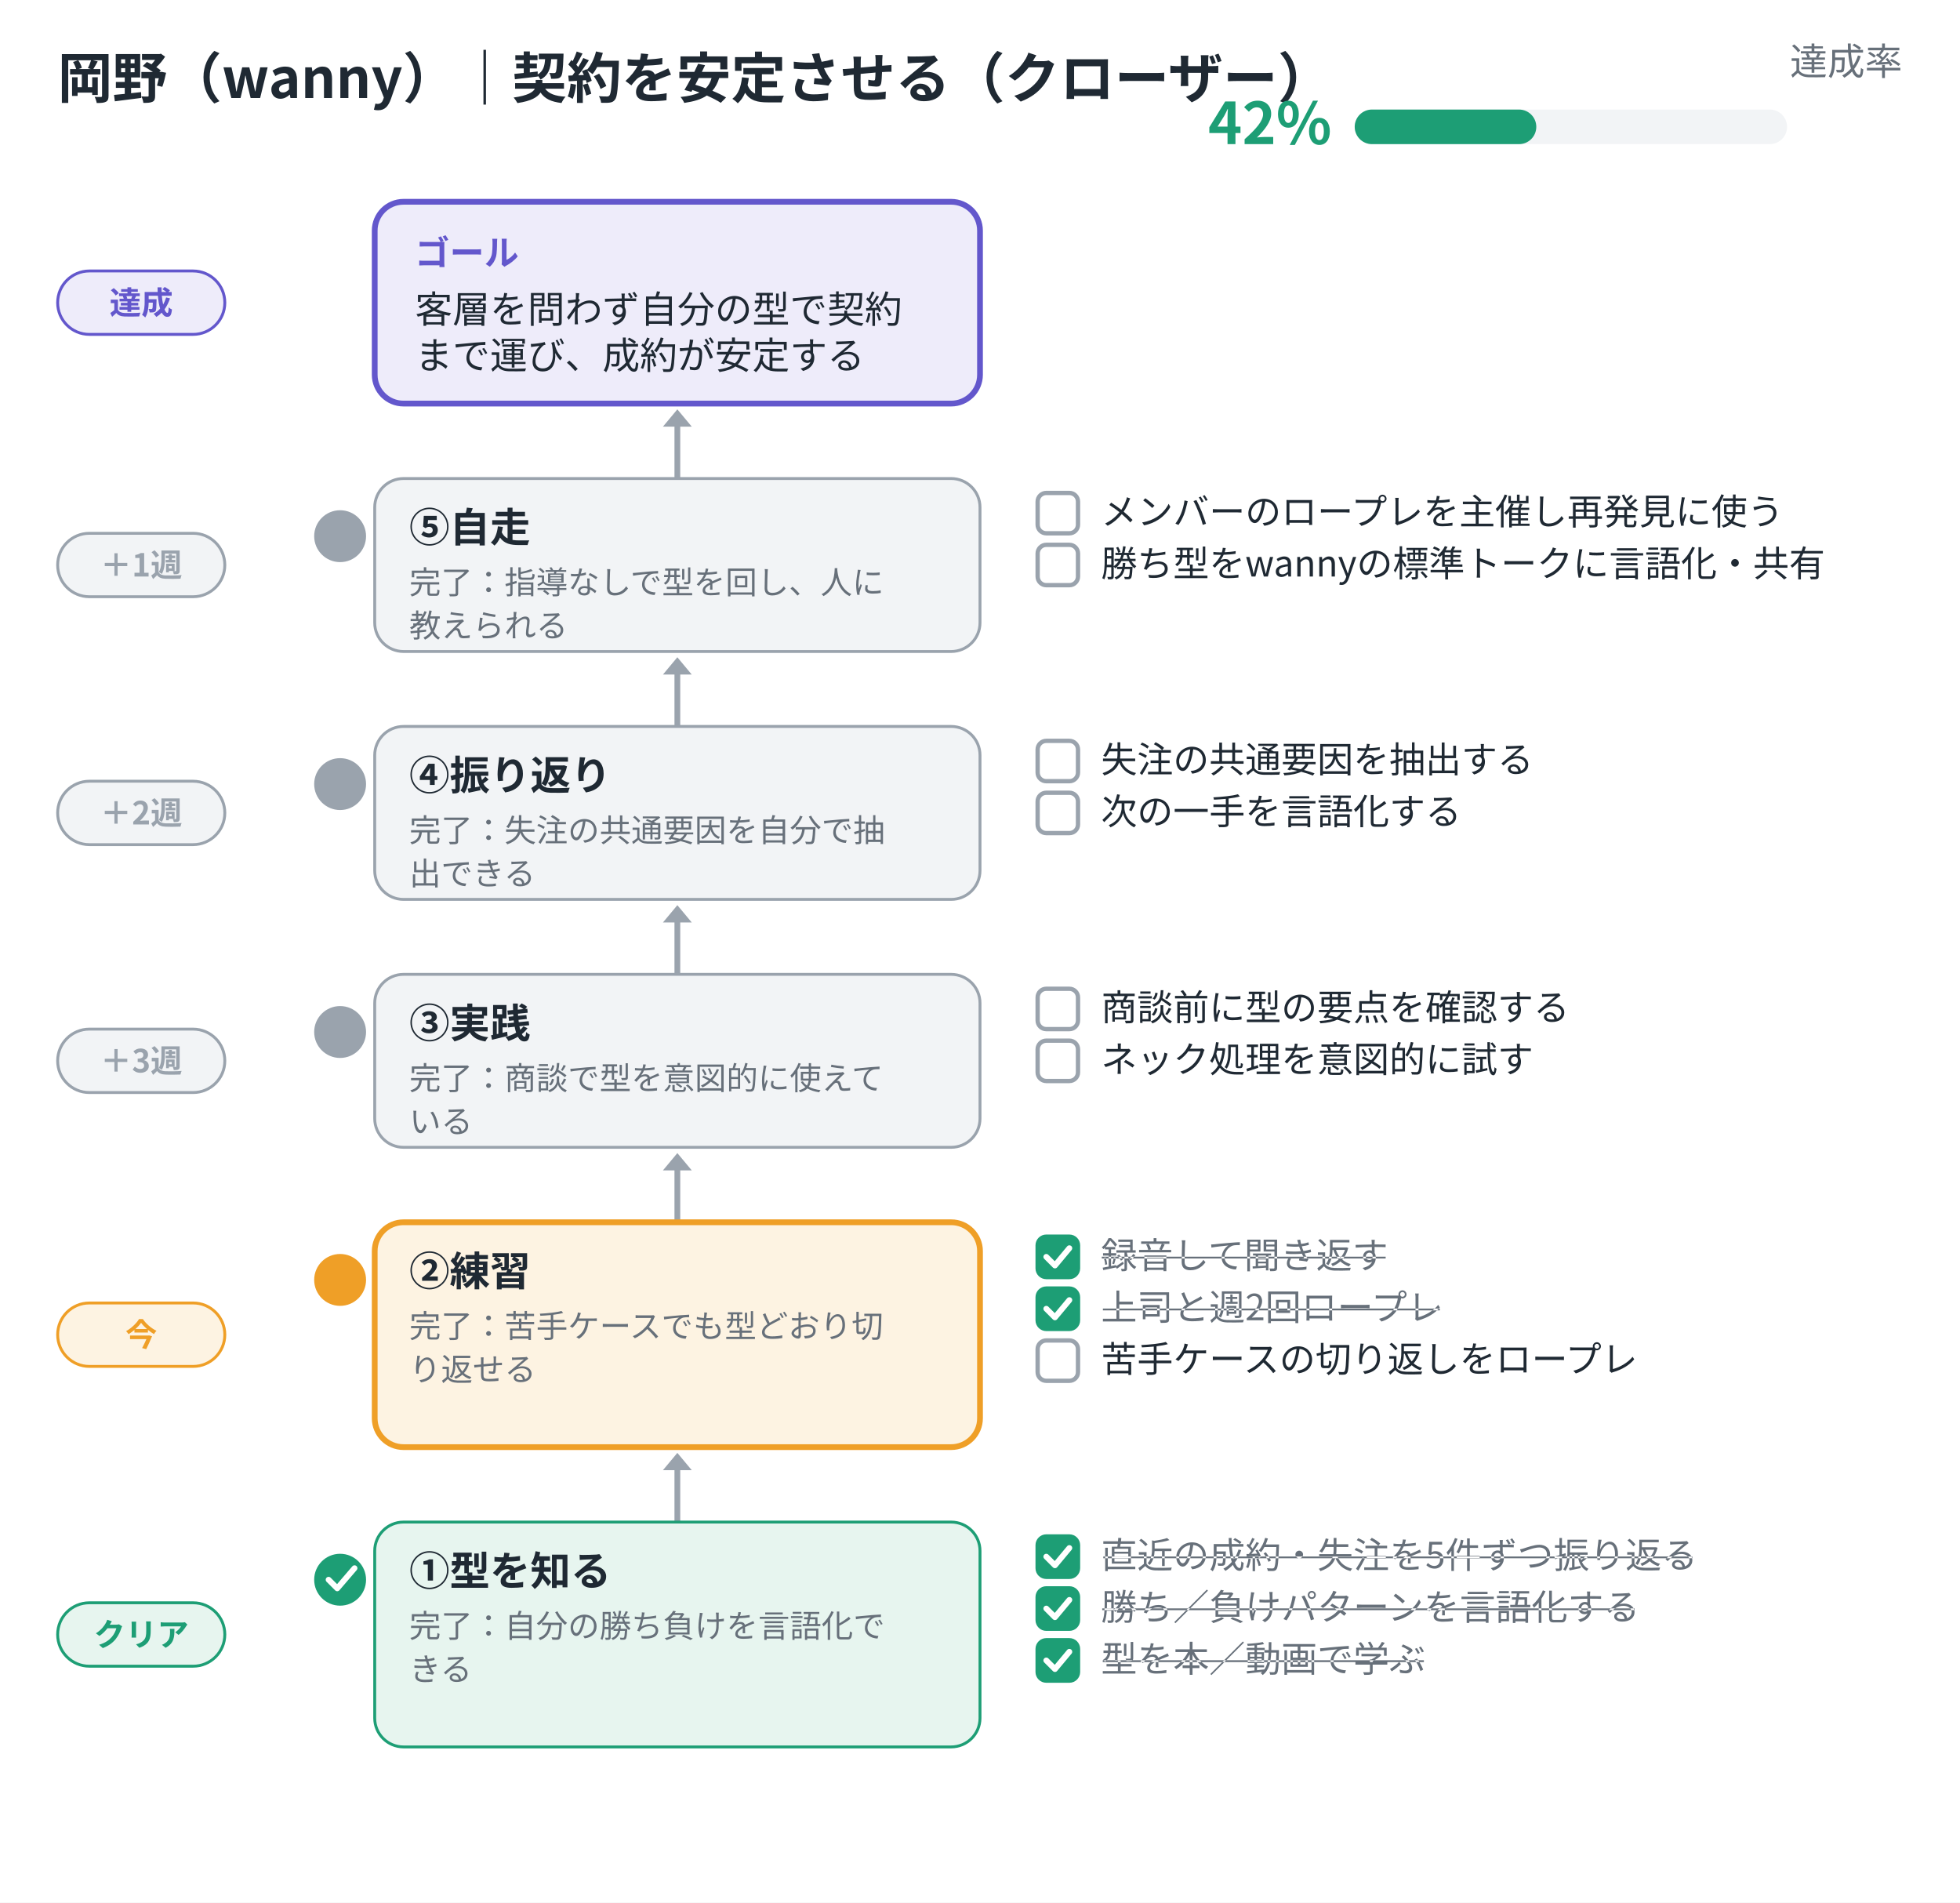
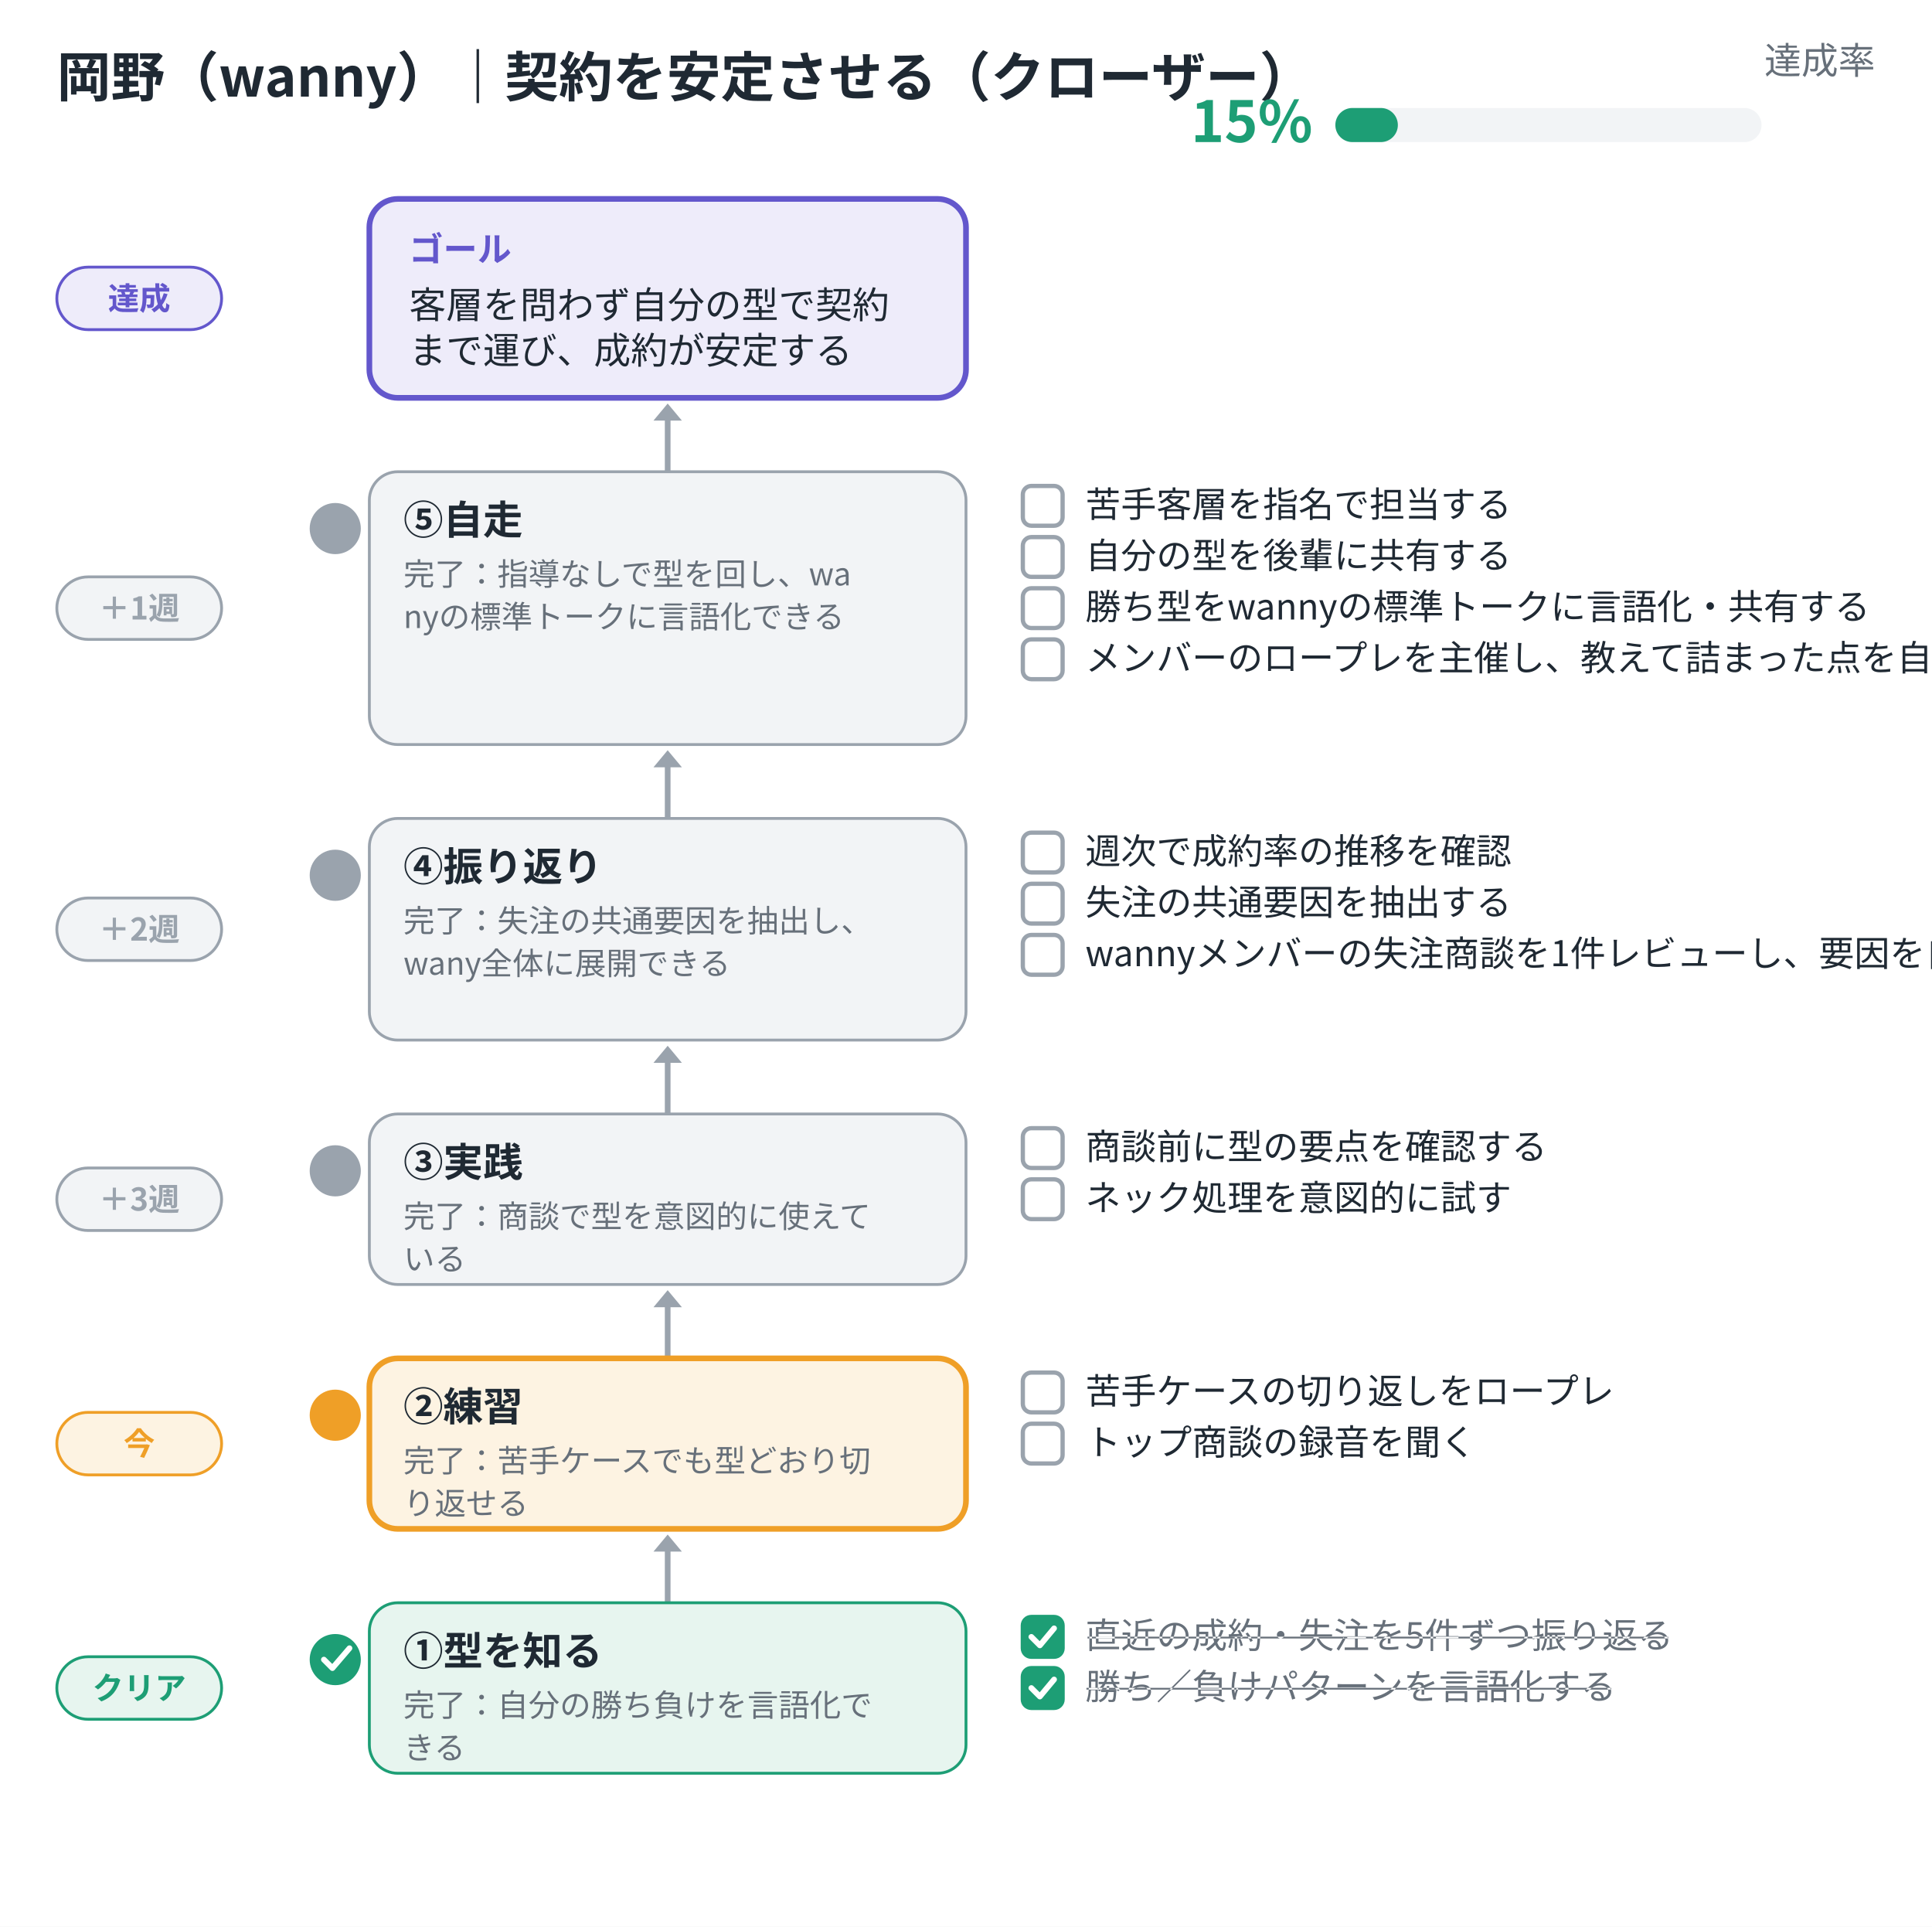
- <svg xmlns="http://www.w3.org/2000/svg" viewBox="0 0 680 660" font-family="Hiragino Sans, 'Noto Sans CJK JP', 'Yu Gothic', sans-serif" width="680" height="660">
-   <rect x="0" y="0" width="680" height="660" fill="#FFFFFF" />
+ <svg xmlns="http://www.w3.org/2000/svg" viewBox="0 0 680 678" font-family="Hiragino Sans, 'Noto Sans CJK JP', 'Yu Gothic', sans-serif" width="680" height="678">
+   <rect x="0" y="0" width="680" height="678" fill="#FFFFFF" />
  <text x="20" y="34" font-size="19" font-weight="700" fill="#1F2933">岡野（wanny）｜契約を安定させる（クローザー）</text>
  <text x="660" y="26" text-anchor="end" font-size="13" fill="#67707A">達成率</text>
-   <text x="462" y="50" text-anchor="end" font-size="20" font-weight="700" fill="#1D9E75">42%</text>
+   <text x="462" y="50" text-anchor="end" font-size="20" font-weight="700" fill="#1D9E75">15%</text>
  <rect x="470" y="38" width="150" height="12" rx="6" fill="#F2F4F6" />
-   <rect x="470" y="38" width="63" height="12" rx="6" fill="#1D9E75" />
+   <rect x="470" y="38" width="22" height="12" rx="6" fill="#1D9E75" />
  <rect x="130" y="70" width="210" height="70" rx="10" fill="#EEECFA" stroke="#6357CC" stroke-width="2" />
  <text x="144" y="92" font-size="12" font-weight="700" fill="#6357CC">ゴール</text>
  <text x="144" y="112" font-size="13" fill="#1F2933">客層を問わず自分の型で契約</text>
  <text x="144" y="128" font-size="13" fill="#1F2933">まで運び、成約が安定する</text>
  <rect x="20" y="94.0" width="58" height="22" rx="11" fill="#EEECFA" stroke="#6357CC" stroke-width="1" />
  <text x="49.0" y="109.0" text-anchor="middle" font-size="11" font-weight="700" fill="#6357CC">達成</text>
  <line x1="235.0" y1="166" x2="235.0" y2="146" stroke="#9AA3AD" stroke-width="2" />
  <path d="M230.0,148 L235.0,142 L240.0,148 Z" fill="#9AA3AD" />
-   <rect x="130" y="166" width="210" height="60" rx="10" fill="#F2F4F6" stroke="#9AA3AD" stroke-width="1" />
+   <rect x="130" y="166" width="210" height="96" rx="10" fill="#F2F4F6" stroke="#9AA3AD" stroke-width="1" />
  <circle cx="118" cy="186" r="9" fill="#9AA3AD" />
  <text x="142" y="188" font-size="14" font-weight="700" fill="#1F2933">⑤自走</text>
-   <text x="142" y="206" font-size="11" fill="#67707A">完了：指導なしで型を回し、人に</text>
-   <text x="142" y="221" font-size="11" fill="#67707A">教えられる</text>
-   <rect x="20" y="185.0" width="58" height="22" rx="11" fill="#F2F4F6" stroke="#9AA3AD" stroke-width="1" />
-   <text x="49.0" y="200.0" text-anchor="middle" font-size="11" font-weight="700" fill="#9AA3AD">＋1週</text>
+   <text x="142" y="206" font-size="11" fill="#67707A">完了：指導なしで型を回し、wa</text>
+   <text x="142" y="221" font-size="11" fill="#67707A">nyの標準トークに言語化できる</text>
+   <rect x="20" y="203.0" width="58" height="22" rx="11" fill="#F2F4F6" stroke="#9AA3AD" stroke-width="1" />
+   <text x="49.0" y="218.0" text-anchor="middle" font-size="11" font-weight="700" fill="#9AA3AD">＋1週</text>
  <rect x="360" y="171" width="14" height="14" rx="3" fill="#fff" stroke="#9AA3AD" stroke-width="1.5" />
-   <text x="382" y="182" font-size="12.5" fill="#1F2933">メンバーのロープレを主催し再発見に使う</text>
+   <text x="382" y="182" font-size="12.5" fill="#1F2933">苦手客層を指名で担当する</text>
  <rect x="360" y="189" width="14" height="14" rx="3" fill="#fff" stroke="#9AA3AD" stroke-width="1.5" />
-   <text x="382" y="200" font-size="12.5" fill="#1F2933">勝ち型をwannyの標準トークに言語化・共有</text>
-   <line x1="235.0" y1="252" x2="235.0" y2="232" stroke="#9AA3AD" stroke-width="2" />
-   <path d="M230.0,234 L235.0,228 L240.0,234 Z" fill="#9AA3AD" />
-   <rect x="130" y="252" width="210" height="60" rx="10" fill="#F2F4F6" stroke="#9AA3AD" stroke-width="1" />
-   <circle cx="118" cy="272" r="9" fill="#9AA3AD" />
-   <text x="142" y="274" font-size="14" font-weight="700" fill="#1F2933">④振り返り</text>
-   <text x="142" y="292" font-size="11" fill="#67707A">完了：失注の共通要因を自分で抽</text>
-   <text x="142" y="307" font-size="11" fill="#67707A">出できる</text>
-   <rect x="20" y="271.0" width="58" height="22" rx="11" fill="#F2F4F6" stroke="#9AA3AD" stroke-width="1" />
-   <text x="49.0" y="286.0" text-anchor="middle" font-size="11" font-weight="700" fill="#9AA3AD">＋2週</text>
-   <rect x="360" y="257" width="14" height="14" rx="3" fill="#fff" stroke="#9AA3AD" stroke-width="1.5" />
-   <text x="382" y="268" font-size="12.5" fill="#1F2933">失注の共通要因を抽出する</text>
-   <rect x="360" y="275" width="14" height="14" rx="3" fill="#fff" stroke="#9AA3AD" stroke-width="1.5" />
-   <text x="382" y="286" font-size="12.5" fill="#1F2933">次の一手を言語化する</text>
-   <line x1="235.0" y1="338" x2="235.0" y2="318" stroke="#9AA3AD" stroke-width="2" />
-   <path d="M230.0,320 L235.0,314 L240.0,320 Z" fill="#9AA3AD" />
-   <rect x="130" y="338" width="210" height="60" rx="10" fill="#F2F4F6" stroke="#9AA3AD" stroke-width="1" />
-   <circle cx="118" cy="358" r="9" fill="#9AA3AD" />
-   <text x="142" y="360" font-size="14" font-weight="700" fill="#1F2933">③実践</text>
-   <text x="142" y="378" font-size="11" fill="#67707A">完了：商談で型を意図的に使えて</text>
-   <text x="142" y="393" font-size="11" fill="#67707A">いる</text>
-   <rect x="20" y="357.0" width="58" height="22" rx="11" fill="#F2F4F6" stroke="#9AA3AD" stroke-width="1" />
-   <text x="49.0" y="372.0" text-anchor="middle" font-size="11" font-weight="700" fill="#9AA3AD">＋3週</text>
-   <rect x="360" y="343" width="14" height="14" rx="3" fill="#fff" stroke="#9AA3AD" stroke-width="1.5" />
-   <text x="382" y="354" font-size="12.5" fill="#1F2933">商談前に型の要点を確認する</text>
-   <rect x="360" y="361" width="14" height="14" rx="3" fill="#fff" stroke="#9AA3AD" stroke-width="1.5" />
-   <text x="382" y="372" font-size="12.5" fill="#1F2933">ネック処理を意図的に試す</text>
-   <line x1="235.0" y1="424" x2="235.0" y2="404" stroke="#9AA3AD" stroke-width="2" />
-   <path d="M230.0,406 L235.0,400 L240.0,406 Z" fill="#9AA3AD" />
-   <rect x="130" y="424" width="210" height="78" rx="10" fill="#FDF3E2" stroke="#EF9F27" stroke-width="2" />
-   <circle cx="118" cy="444" r="9" fill="#EF9F27" />
-   <text x="142" y="446" font-size="14" font-weight="700" fill="#1F2933">②練習</text>
-   <text x="142" y="464" font-size="11" fill="#67707A">完了：苦手ケースでも型どおり切</text>
-   <text x="142" y="479" font-size="11" fill="#67707A">り返せる</text>
-   <rect x="20" y="452.0" width="58" height="22" rx="11" fill="#FDF3E2" stroke="#EF9F27" stroke-width="1" />
-   <text x="49.0" y="467.0" text-anchor="middle" font-size="11" font-weight="700" fill="#EF9F27">今</text>
-   <rect x="360" y="429" width="14" height="14" rx="3" fill="#1D9E75" stroke="#1D9E75" stroke-width="1.5" />
-   <path d="M363,436 l3,3 l5,-6" fill="none" stroke="#fff" stroke-width="2" stroke-linecap="round" stroke-linejoin="round" />
-   <text x="382" y="440" font-size="12.5" fill="#67707A" text-decoration="line-through">録音して聞き返す</text>
-   <rect x="360" y="447" width="14" height="14" rx="3" fill="#1D9E75" stroke="#1D9E75" stroke-width="1.5" />
-   <path d="M363,454 l3,3 l5,-6" fill="none" stroke="#fff" stroke-width="2" stroke-linecap="round" stroke-linejoin="round" />
-   <text x="382" y="458" font-size="12.5" fill="#67707A" text-decoration="line-through">上司と週2回ロープレ</text>
-   <rect x="360" y="465" width="14" height="14" rx="3" fill="#fff" stroke="#9AA3AD" stroke-width="1.5" />
-   <text x="382" y="476" font-size="12.5" fill="#1F2933">苦手ケースの切り返しをロープレ</text>
-   <line x1="235.0" y1="528" x2="235.0" y2="508" stroke="#9AA3AD" stroke-width="2" />
-   <path d="M230.0,510 L235.0,504 L240.0,510 Z" fill="#9AA3AD" />
-   <rect x="130" y="528" width="210" height="78" rx="10" fill="#E7F5EF" stroke="#1D9E75" stroke-width="1" />
-   <circle cx="118" cy="548" r="9" fill="#1D9E75" />
-   <path d="M114,548 l3,3 l6,-7" fill="none" stroke="#fff" stroke-width="2" stroke-linecap="round" stroke-linejoin="round" />
-   <text x="142" y="550" font-size="14" font-weight="700" fill="#1F2933">①型を知る</text>
-   <text x="142" y="568" font-size="11" fill="#67707A">完了：自分の勝ち負けを言語化で</text>
-   <text x="142" y="583" font-size="11" fill="#67707A">きる</text>
-   <rect x="20" y="556.0" width="58" height="22" rx="11" fill="#E7F5EF" stroke="#1D9E75" stroke-width="1" />
-   <text x="49.0" y="571.0" text-anchor="middle" font-size="11" font-weight="700" fill="#1D9E75">クリア</text>
-   <rect x="360" y="533" width="14" height="14" rx="3" fill="#1D9E75" stroke="#1D9E75" stroke-width="1.5" />
-   <path d="M363,540 l3,3 l5,-6" fill="none" stroke="#fff" stroke-width="2" stroke-linecap="round" stroke-linejoin="round" />
-   <text x="382" y="544" font-size="12.5" fill="#67707A" text-decoration="line-through">直近の成約・失注を5件ずつ振り返る</text>
-   <rect x="360" y="551" width="14" height="14" rx="3" fill="#1D9E75" stroke="#1D9E75" stroke-width="1.5" />
-   <path d="M363,558 l3,3 l5,-6" fill="none" stroke="#fff" stroke-width="2" stroke-linecap="round" stroke-linejoin="round" />
-   <text x="382" y="562" font-size="12.5" fill="#67707A" text-decoration="line-through">勝ち／負けパターンを言語化する</text>
+   <text x="382" y="200" font-size="12.5" fill="#1F2933">自分の型を後輩に共有する</text>
+   <rect x="360" y="207" width="14" height="14" rx="3" fill="#fff" stroke="#9AA3AD" stroke-width="1.5" />
+   <text x="382" y="218" font-size="12.5" fill="#1F2933">勝ち型をwannyの標準トークに言語化・共有する</text>
+   <rect x="360" y="225" width="14" height="14" rx="3" fill="#fff" stroke="#9AA3AD" stroke-width="1.5" />
+   <text x="382" y="236" font-size="12.5" fill="#1F2933">メンバーのロープレを主催し、教えて詰まった点を自分の再発見に使う</text>
+   <line x1="235.0" y1="288" x2="235.0" y2="268" stroke="#9AA3AD" stroke-width="2" />
+   <path d="M230.0,270 L235.0,264 L240.0,270 Z" fill="#9AA3AD" />
+   <rect x="130" y="288" width="210" height="78" rx="10" fill="#F2F4F6" stroke="#9AA3AD" stroke-width="1" />
+   <circle cx="118" cy="308" r="9" fill="#9AA3AD" />
+   <text x="142" y="310" font-size="14" font-weight="700" fill="#1F2933">④振り返り</text>
+   <text x="142" y="328" font-size="11" fill="#67707A">完了：失注の共通要因を抽出し、</text>
+   <text x="142" y="343" font-size="11" fill="#67707A">wany全体に展開できる</text>
+   <rect x="20" y="316.0" width="58" height="22" rx="11" fill="#F2F4F6" stroke="#9AA3AD" stroke-width="1" />
+   <text x="49.0" y="331.0" text-anchor="middle" font-size="11" font-weight="700" fill="#9AA3AD">＋2週</text>
+   <rect x="360" y="293" width="14" height="14" rx="3" fill="#fff" stroke="#9AA3AD" stroke-width="1.5" />
+   <text x="382" y="304" font-size="12.5" fill="#1F2933">週次で成約率の推移を確認</text>
+   <rect x="360" y="311" width="14" height="14" rx="3" fill="#fff" stroke="#9AA3AD" stroke-width="1.5" />
+   <text x="382" y="322" font-size="12.5" fill="#1F2933">失注の共通要因を抽出する</text>
+   <rect x="360" y="329" width="14" height="14" rx="3" fill="#fff" stroke="#9AA3AD" stroke-width="1.5" />
+   <text x="382" y="340" font-size="12.5" fill="#1F2933">wannyメンバーの失注商談を1件レビューし、要因を自分の型と照合</text>
+   <line x1="235.0" y1="392" x2="235.0" y2="372" stroke="#9AA3AD" stroke-width="2" />
+   <path d="M230.0,374 L235.0,368 L240.0,374 Z" fill="#9AA3AD" />
+   <rect x="130" y="392" width="210" height="60" rx="10" fill="#F2F4F6" stroke="#9AA3AD" stroke-width="1" />
+   <circle cx="118" cy="412" r="9" fill="#9AA3AD" />
+   <text x="142" y="414" font-size="14" font-weight="700" fill="#1F2933">③実践</text>
+   <text x="142" y="432" font-size="11" fill="#67707A">完了：商談で型を意図的に使えて</text>
+   <text x="142" y="447" font-size="11" fill="#67707A">いる</text>
+   <rect x="20" y="411.0" width="58" height="22" rx="11" fill="#F2F4F6" stroke="#9AA3AD" stroke-width="1" />
+   <text x="49.0" y="426.0" text-anchor="middle" font-size="11" font-weight="700" fill="#9AA3AD">＋3週</text>
+   <rect x="360" y="397" width="14" height="14" rx="3" fill="#fff" stroke="#9AA3AD" stroke-width="1.5" />
+   <text x="382" y="408" font-size="12.5" fill="#1F2933">商談前に型の要点を確認する</text>
+   <rect x="360" y="415" width="14" height="14" rx="3" fill="#fff" stroke="#9AA3AD" stroke-width="1.5" />
+   <text x="382" y="426" font-size="12.5" fill="#1F2933">ネック処理を意図的に試す</text>
+   <line x1="235.0" y1="478" x2="235.0" y2="458" stroke="#9AA3AD" stroke-width="2" />
+   <path d="M230.0,460 L235.0,454 L240.0,460 Z" fill="#9AA3AD" />
+   <rect x="130" y="478" width="210" height="60" rx="10" fill="#FDF3E2" stroke="#EF9F27" stroke-width="2" />
+   <circle cx="118" cy="498" r="9" fill="#EF9F27" />
+   <text x="142" y="500" font-size="14" font-weight="700" fill="#1F2933">②練習</text>
+   <text x="142" y="518" font-size="11" fill="#67707A">完了：苦手ケースでも型どおり切</text>
+   <text x="142" y="533" font-size="11" fill="#67707A">り返せる</text>
+   <rect x="20" y="497.0" width="58" height="22" rx="11" fill="#FDF3E2" stroke="#EF9F27" stroke-width="1" />
+   <text x="49.0" y="512.0" text-anchor="middle" font-size="11" font-weight="700" fill="#EF9F27">今</text>
+   <rect x="360" y="483" width="14" height="14" rx="3" fill="#fff" stroke="#9AA3AD" stroke-width="1.5" />
+   <text x="382" y="494" font-size="12.5" fill="#1F2933">苦手ケースの切り返しをロープレ</text>
+   <rect x="360" y="501" width="14" height="14" rx="3" fill="#fff" stroke="#9AA3AD" stroke-width="1.5" />
+   <text x="382" y="512" font-size="12.5" fill="#1F2933">トップ商談の録音を聞く</text>
+   <line x1="235.0" y1="564" x2="235.0" y2="544" stroke="#9AA3AD" stroke-width="2" />
+   <path d="M230.0,546 L235.0,540 L240.0,546 Z" fill="#9AA3AD" />
+   <rect x="130" y="564" width="210" height="60" rx="10" fill="#E7F5EF" stroke="#1D9E75" stroke-width="1" />
+   <circle cx="118" cy="584" r="9" fill="#1D9E75" />
+   <path d="M114,584 l3,3 l6,-7" fill="none" stroke="#fff" stroke-width="2" stroke-linecap="round" stroke-linejoin="round" />
+   <text x="142" y="586" font-size="14" font-weight="700" fill="#1F2933">①型を知る</text>
+   <text x="142" y="604" font-size="11" fill="#67707A">完了：自分の勝ち負けを言語化で</text>
+   <text x="142" y="619" font-size="11" fill="#67707A">きる</text>
+   <rect x="20" y="583.0" width="58" height="22" rx="11" fill="#E7F5EF" stroke="#1D9E75" stroke-width="1" />
+   <text x="49.0" y="598.0" text-anchor="middle" font-size="11" font-weight="700" fill="#1D9E75">クリア</text>
  <rect x="360" y="569" width="14" height="14" rx="3" fill="#1D9E75" stroke="#1D9E75" stroke-width="1.5" />
  <path d="M363,576 l3,3 l5,-6" fill="none" stroke="#fff" stroke-width="2" stroke-linecap="round" stroke-linejoin="round" />
-   <text x="382" y="580" font-size="12.5" fill="#67707A" text-decoration="line-through">型を本／動画で学ぶ</text>
+   <text x="382" y="580" font-size="12.5" fill="#67707A" text-decoration="line-through">直近の成約・失注を5件ずつ振り返る</text>
+   <rect x="360" y="587" width="14" height="14" rx="3" fill="#1D9E75" stroke="#1D9E75" stroke-width="1.5" />
+   <path d="M363,594 l3,3 l5,-6" fill="none" stroke="#fff" stroke-width="2" stroke-linecap="round" stroke-linejoin="round" />
+   <text x="382" y="598" font-size="12.5" fill="#67707A" text-decoration="line-through">勝ち／負けパターンを言語化する</text>
</svg>
